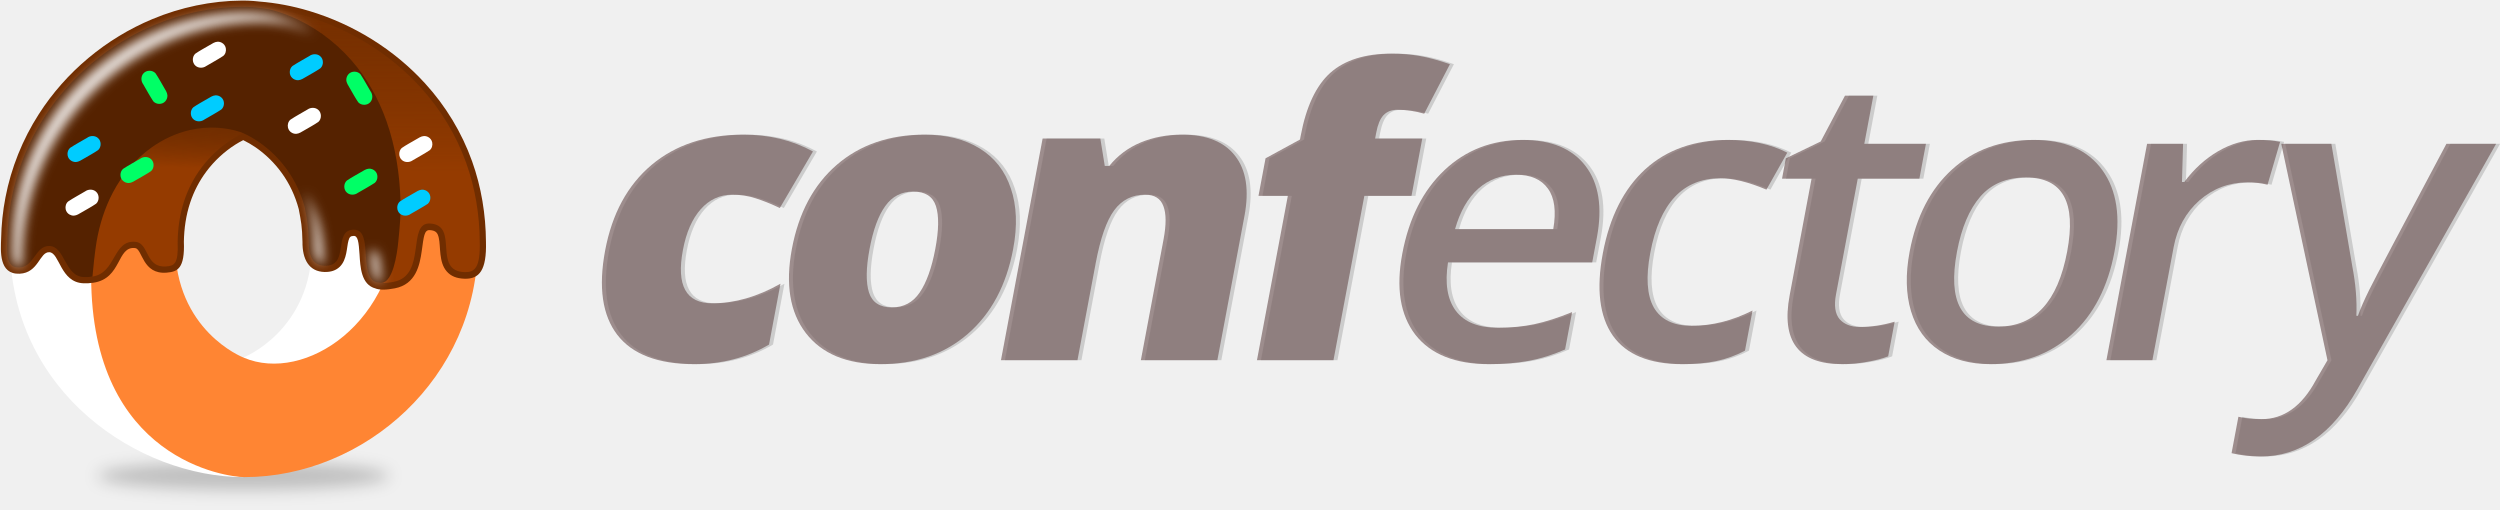
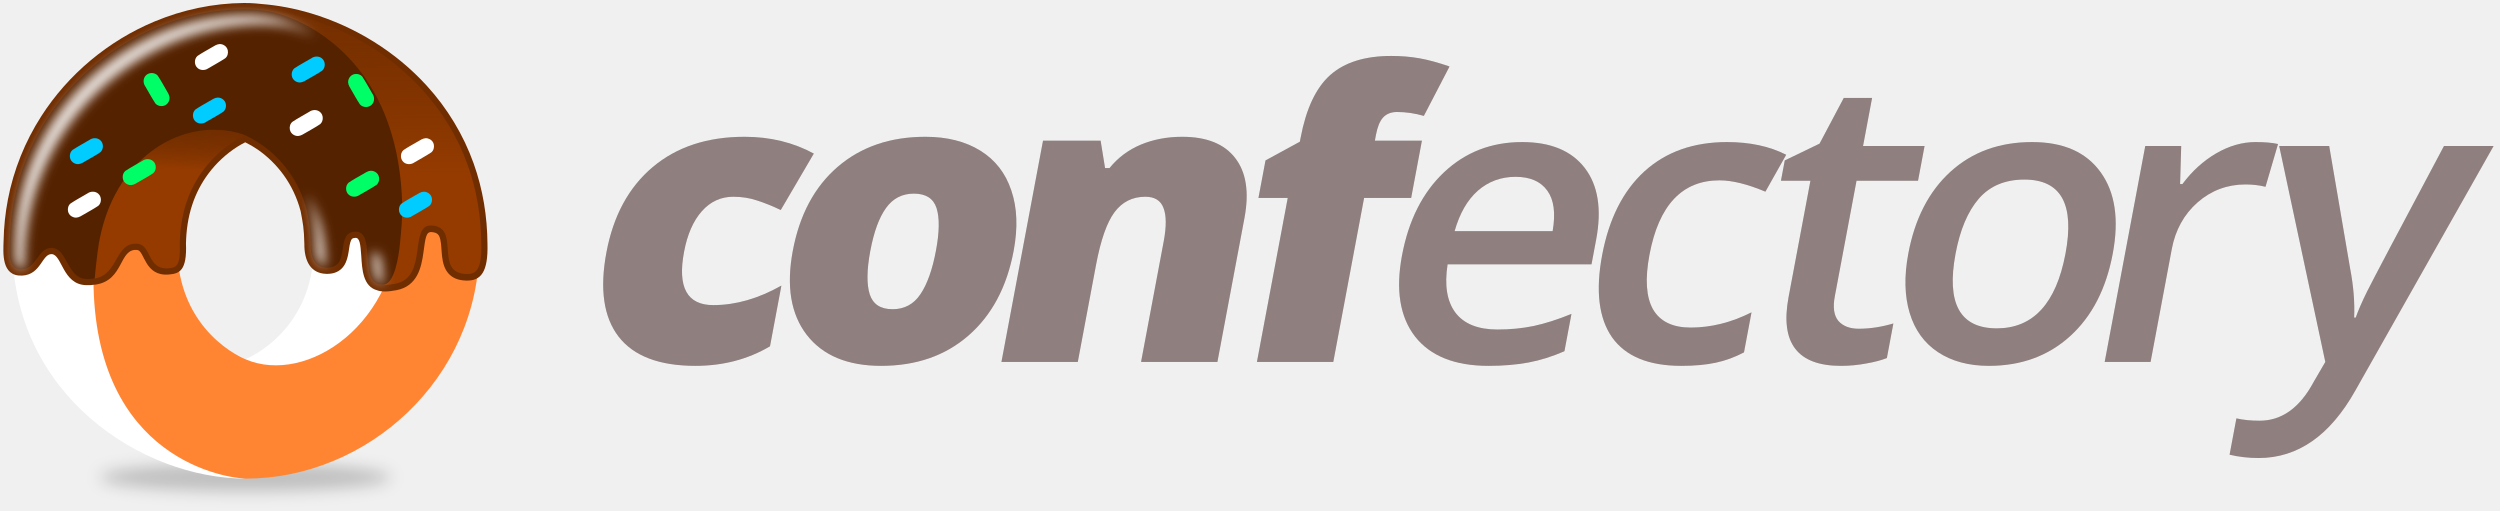
- <svg xmlns="http://www.w3.org/2000/svg" xmlns:xlink="http://www.w3.org/1999/xlink" width="1256" height="256" viewBox="0 0 332.317 67.733" version="1.1" id="svg5">
+ <svg xmlns="http://www.w3.org/2000/svg" xmlns:xlink="http://www.w3.org/1999/xlink" width="206.477" height="42.2" viewBox="0 0 54.63 11.165" version="1.1" id="svg5">
  <defs id="defs2">
    <linearGradient x1="39.11" y1="36.654" x2="225.404" y2="211.241" id="linearGradient1474" gradientTransform="matrix(2.501332,0,0,2.669032,-1171.326,-90.0029)" gradientUnits="userSpaceOnUse">
      <stop offset="0%" id="stop1470" style="stop-color:#ff8533;stop-opacity:1" />
      <stop stop-color="#FFF" offset="100%" id="stop1472" style="stop-color:#ffffff;stop-opacity:1" />
    </linearGradient>
    <linearGradient id="linearGradient96738">
      <stop style="stop-color:#953b00;stop-opacity:1" offset="0" id="stop96734" />
      <stop style="stop-color:#6a2b00;stop-opacity:0;" offset="1" id="stop96736" />
    </linearGradient>
    <rect x="-3439.367" y="-1516.037" width="7444.42" height="5588.972" id="rect79550" />
    <linearGradient x1="39.11" y1="36.654" x2="225.404" y2="211.241" id="linearGradient7510" gradientTransform="matrix(2.501332,0,0,2.669032,-1171.326,-90.0029)" gradientUnits="userSpaceOnUse">
      <stop offset="0%" id="stop7506" style="stop-color:#ff9b58;stop-opacity:1" />
      <stop stop-color="#FFF" offset="100%" id="stop7508" style="stop-color:#ffe6d5;stop-opacity:1" />
    </linearGradient>
    <linearGradient x1="39.11" y1="36.654" x2="225.404" y2="211.241" id="linearGradient7182" gradientTransform="matrix(2.501332,0,0,2.669032,-1171.326,-90.0029)" gradientUnits="userSpaceOnUse">
      <stop offset="0%" id="stop7178" style="stop-color:#ffb07b;stop-opacity:1" />
      <stop stop-color="#FFF" offset="100%" id="stop7180" style="stop-color:#ffe6d5;stop-opacity:1" />
    </linearGradient>
    <linearGradient x1="39.11" y1="36.654" x2="225.404" y2="211.241" id="linearGradient5984" gradientTransform="matrix(2.501332,0,0,2.669032,-1171.326,-90.0029)" gradientUnits="userSpaceOnUse">
      <stop offset="0%" id="stop5980" style="stop-color:#ffccaa;stop-opacity:1" />
      <stop stop-color="#FFF" offset="100%" id="stop5982" style="stop-color:#ffe6d5;stop-opacity:1" />
    </linearGradient>
    <linearGradient x1="39.11" y1="36.654" x2="225.404" y2="211.241" id="a" gradientTransform="matrix(2.501332,0,0,2.669032,-1171.326,-90.0029)" gradientUnits="userSpaceOnUse" xlink:href="#b">
      <stop offset="0%" id="stop2" style="stop-color:#c87137;stop-opacity:1" />
      <stop stop-color="#FFF" offset="100%" id="stop4" style="stop-color:#ffccaa;stop-opacity:1" />
    </linearGradient>
    <linearGradient x1="240.039" y1="198.361" x2="41.65" y2="34.419" id="b" gradientTransform="matrix(2.348829,0,0,2.842324,-1171.326,-90.0029)" gradientUnits="userSpaceOnUse" spreadMethod="pad">
      <stop offset="0%" id="stop7" />
      <stop stop-color="#FFF" offset="100%" id="stop9" />
    </linearGradient>
    <linearGradient xlink:href="#linearGradient1474" id="linearGradient4796" x1="-595.364" y1="461.15" x2="-908.903" y2="75.541" gradientUnits="userSpaceOnUse" />
    <filter style="color-interpolation-filters:sRGB" id="filter32582" x="-0.068" y="-0.71" width="1.136" height="2.421">
      <feGaussianBlur stdDeviation="11.96" id="feGaussianBlur32584" />
    </filter>
    <linearGradient xlink:href="#linearGradient96738" id="linearGradient96604" x1="-849.912" y1="136.985" x2="-847.033" y2="57.097" gradientUnits="userSpaceOnUse" />
    <linearGradient xlink:href="#linearGradient96738" id="linearGradient100804" x1="-553.234" y1="140.067" x2="-555.626" y2="-250.806" gradientUnits="userSpaceOnUse" />
    <filter style="color-interpolation-filters:sRGB" id="filter22608" x="-0.034" y="-0.046" width="1.067" height="1.092">
      <feGaussianBlur stdDeviation="27.637" id="feGaussianBlur22610" />
    </filter>
    <linearGradient xlink:href="#linearGradient1474" id="linearGradient25857" x1="-1171.326" y1="240.933" x2="-551.816" y2="240.933" gradientUnits="userSpaceOnUse" />
  </defs>
-   <g id="layer1" transform="translate(1185.433,102.9017)">
-     <g id="g1031" transform="translate(-0.01140829)">
-       <g id="g17832" style="fill:#cccccc" transform="matrix(0.0960601,0,0,0.0960601,-1073.285,-93.74293)">
+   <g id="layer1" transform="translate(1185.497,102.9546)">
+     <g id="g997">
+       <g id="g17832" style="fill:#cccccc" transform="matrix(0.01575986,0,0,0.01575986,-1167.132,-101.3991)">
        <path d="m -201.037,408.553 q -75.269,0 -106.626,-40.613 -31.086,-40.613 -16.79,-116.694 14.347,-76.352 64.199,-118.318 49.852,-41.966 127.287,-41.966 53.338,0 96.073,23.285 l -45.839,78.247 q -17.646,-8.393 -32.975,-13.267 -15.278,-5.144 -32.877,-5.144 -25.721,0 -43.565,20.036 -17.844,20.036 -24.712,56.587 -13.838,73.644 40.583,73.644 46.569,0 94.435,-27.075 l -15.822,84.203 q -45.971,27.075 -103.37,27.075 z" style="font-weight:800;font-size:493.152px;line-height:1.25;font-family:'Open Sans';-inkscape-font-specification:'Open Sans Ultra-Bold';letter-spacing:0px;opacity:1;fill:#cccccc;stroke-width:13.862" id="path12830" />
        <path d="m 240.176,249.081 q -14.143,75.269 -62.692,117.506 -48.227,41.966 -121.059,41.966 -69.854,0 -103.189,-43.049 -33.065,-43.049 -19.278,-116.423 14.092,-74.998 62.218,-116.423 48.447,-41.696 121.55,-41.696 45.215,0 76.259,19.223 31.044,19.223 42.959,55.233 12.237,35.739 3.232,83.662 z m -198.731,0 q -7.428,39.53 -0.786,60.377 6.693,20.577 31.602,20.577 24.638,0 38.523,-20.577 14.206,-20.848 21.634,-60.377 7.377,-39.259 0.853,-59.294 -6.524,-20.036 -31.433,-20.036 -24.368,0 -38.692,20.036 -14.273,19.765 -21.701,59.294 z" style="font-weight:800;font-size:493.152px;line-height:1.25;font-family:'Open Sans';-inkscape-font-specification:'Open Sans Ultra-Bold';letter-spacing:0px;opacity:1;fill:#cccccc;stroke-width:13.862" id="path12832" />
        <path d="m 416.849,403.138 31.44,-167.324 q 5.749,-30.595 -0.286,-46.028 -5.713,-15.704 -25.207,-15.704 -26.804,0 -42.736,21.389 -15.932,21.389 -25.7,73.373 L 329.126,403.138 H 223.263 L 280.904,96.377 h 79.871 l 6.144,37.905 h 6.227 q 17.607,-21.66 43.469,-32.49 26.132,-10.83 57.268,-10.83 50.901,0 73.514,29.512 22.884,29.512 12.81,83.12 l -37.495,199.543 z" style="font-weight:800;font-size:493.152px;line-height:1.25;font-family:'Open Sans';-inkscape-font-specification:'Open Sans Ultra-Bold';letter-spacing:0px;opacity:1;fill:#cccccc;stroke-width:13.862" id="path12834" />
        <path d="M 791.358,175.707 H 726.107 L 683.373,403.138 H 577.509 l 42.735,-227.431 h -40.613 l 9.768,-51.984 47.663,-25.992 0.967,-5.144 q 11.396,-60.648 41.02,-87.182 29.895,-26.534 84.586,-26.534 21.119,0 39.19,3.249 18.342,3.249 41.725,11.372 L 808.935,61.992 q -18.477,-5.415 -37.158,-5.415 -12.184,0 -19.294,7.581 -6.789,7.31 -9.943,24.097 l -1.526,8.123 h 65.251 z" style="font-weight:800;font-size:493.152px;line-height:1.25;font-family:'Open Sans';-inkscape-font-specification:'Open Sans Ultra-Bold';letter-spacing:0px;opacity:1;fill:#cccccc;stroke-width:13.862" id="path12836" />
        <path d="m 898.544,408.553 q -69.854,0 -101.752,-40.613 -31.577,-40.883 -18.146,-112.362 13.787,-73.373 58.224,-115.34 44.437,-41.966 108.334,-41.966 59.294,0 86.913,36.01 27.619,36.01 15.765,99.095 l -6.461,34.385 H 841.878 q -6.837,43.591 10.938,67.146 17.826,23.285 58.168,23.285 26.534,0 50.192,-4.873 23.98,-5.144 52.431,-16.787 l -9.717,51.713 q -25.37,11.101 -50.061,15.704 -24.691,4.603 -55.286,4.603 z m 37.604,-262.087 q -30.324,0 -52.347,19.223 -21.752,19.223 -32.191,56.045 h 135.917 q 6.428,-37.093 -7.339,-56.045 -13.716,-19.223 -44.04,-19.223 z" id="path12838" style="font-weight:600;font-size:493.152px;line-height:1.25;font-family:'Open Sans';-inkscape-font-specification:'Open Sans Semi-Bold';letter-spacing:0px;opacity:1;fill:#cccccc;stroke-width:13.862" />
        <path d="m 1165.94,408.553 q -67.959,0 -95.999,-39.53 -27.719,-39.8 -13.779,-113.986 14.194,-75.539 58.647,-116.152 44.724,-40.613 114.578,-40.613 47.381,0 81.98,17.599 l -28.838,51.172 q -37.391,-15.704 -63.654,-15.704 -77.705,0 -97.089,103.156 -9.463,50.36 4.979,75.81 14.763,25.18 52.126,25.18 42.508,0 84.381,-21.119 l -10.429,55.504 q -18.94,10.018 -39.248,14.35 -20.037,4.332 -47.654,4.332 z" id="path12840" style="font-weight:600;font-size:493.152px;line-height:1.25;font-family:'Open Sans';-inkscape-font-specification:'Open Sans Semi-Bold';letter-spacing:0px;opacity:1;fill:#cccccc;stroke-width:13.862" />
        <path d="m 1412.017,357.11 q 23.285,0 47.943,-7.31 l -9.005,47.923 q -11.424,4.603 -28.77,7.581 -17.126,3.249 -34.996,3.249 -90.431,0 -72.523,-95.304 l 30.321,-161.367 h -40.883 l 5.291,-28.158 48.237,-23.285 33.565,-63.356 h 39.259 L 1417.94,103.688 h 85.287 l -9.056,48.194 h -85.287 l -30.118,160.284 q -4.324,23.014 4.961,34.115 9.607,10.83 28.289,10.83 z" id="path12842" style="font-weight:600;font-size:493.152px;line-height:1.25;font-family:'Open Sans';-inkscape-font-specification:'Open Sans Semi-Bold';letter-spacing:0px;opacity:1;fill:#cccccc;stroke-width:13.862" />
        <path d="m 1764.172,252.871 q -13.787,73.373 -59.154,114.528 -45.367,41.154 -112.513,41.154 -41.966,0 -70.624,-18.953 -28.658,-18.953 -39.322,-54.421 -10.664,-35.468 -1.862,-82.308 13.685,-72.832 58.731,-113.715 45.046,-40.883 113.004,-40.883 64.98,0 95,41.966 30.07,41.696 16.741,112.632 z m -217.954,0 q -19.485,103.698 57.138,103.698 75.81,0 95.295,-103.698 19.282,-102.614 -57.07,-102.614 -40.071,0 -63.197,26.534 -22.855,26.534 -32.165,76.081 z" id="path12844" style="font-weight:600;font-size:493.152px;line-height:1.25;font-family:'Open Sans';-inkscape-font-specification:'Open Sans Semi-Bold';letter-spacing:0px;opacity:1;fill:#cccccc;stroke-width:13.862" />
        <path d="m 1962.151,98.273 q 19.223,0 31.169,2.707 l -17.369,59.294 q -12.927,-3.249 -27.548,-3.249 -38.176,0 -66.682,24.909 -28.236,24.909 -35.714,64.709 l -29.405,156.494 h -63.626 l 56.267,-299.45 h 49.818 l -1.527,52.796 h 3.249 q 19.928,-26.804 46.705,-42.508 27.047,-15.704 54.664,-15.704 z" id="path12846" style="font-weight:600;font-size:493.152px;line-height:1.25;font-family:'Open Sans';-inkscape-font-specification:'Open Sans Semi-Bold';letter-spacing:0px;opacity:1;fill:#cccccc;stroke-width:13.862" />
        <path d="m 1994.941,103.688 h 69.312 l 29.021,169.761 q 6.991,36.281 5.591,68.229 h 2.166 q 5.235,-14.891 15.701,-36.01 10.517,-21.389 106.723,-201.98 h 68.771 l -191.811,339.251 q -52.478,93.409 -133.975,93.409 -21.119,0 -40.289,-4.603 l 9.463,-50.36 q 13.739,3.249 32.15,3.249 46.028,0 74.732,-53.338 l 16.392,-28.158 z" id="path12848" style="font-weight:600;font-size:493.152px;line-height:1.25;font-family:'Open Sans';-inkscape-font-specification:'Open Sans Semi-Bold';letter-spacing:0px;opacity:1;fill:#cccccc;stroke-width:13.862" />
      </g>
-       <g id="g17648" style="opacity:0.636;fill:#6c5353;fill-opacity:1" transform="matrix(0.0960601,0,0,0.0960601,-1073.814,-93.74293)">
+       <g id="g17648" style="opacity:0.636;fill:#6c5353;fill-opacity:1" transform="matrix(0.01575986,0,0,0.01575986,-1167.132,-101.3991)">
        <path d="m -201.037,408.553 q -75.269,0 -106.626,-40.613 -31.086,-40.613 -16.79,-116.694 14.347,-76.352 64.199,-118.318 49.852,-41.966 127.287,-41.966 53.338,0 96.073,23.285 l -45.839,78.247 q -17.646,-8.393 -32.975,-13.267 -15.278,-5.144 -32.877,-5.144 -25.721,0 -43.565,20.036 -17.844,20.036 -24.712,56.587 -13.838,73.644 40.583,73.644 46.569,0 94.435,-27.075 l -15.822,84.203 q -45.971,27.075 -103.37,27.075 z" style="font-weight:800;font-size:493.152px;line-height:1.25;font-family:'Open Sans';-inkscape-font-specification:'Open Sans Ultra-Bold';letter-spacing:0px;opacity:1;fill:#6c5353;fill-opacity:1;stroke-width:13.862" id="path11895" />
        <path d="m 240.176,249.081 q -14.143,75.269 -62.692,117.506 -48.227,41.966 -121.059,41.966 -69.854,0 -103.189,-43.049 -33.065,-43.049 -19.278,-116.423 14.092,-74.998 62.218,-116.423 48.447,-41.696 121.55,-41.696 45.215,0 76.259,19.223 31.044,19.223 42.959,55.233 12.237,35.739 3.232,83.662 z m -198.731,0 q -7.428,39.53 -0.786,60.377 6.693,20.577 31.602,20.577 24.638,0 38.523,-20.577 14.206,-20.848 21.634,-60.377 7.377,-39.259 0.853,-59.294 -6.524,-20.036 -31.433,-20.036 -24.368,0 -38.692,20.036 -14.273,19.765 -21.701,59.294 z" style="font-weight:800;font-size:493.152px;line-height:1.25;font-family:'Open Sans';-inkscape-font-specification:'Open Sans Ultra-Bold';letter-spacing:0px;opacity:1;fill:#6c5353;fill-opacity:1;stroke-width:13.862" id="path11897" />
        <path d="m 416.849,403.138 31.44,-167.324 q 5.749,-30.595 -0.286,-46.028 -5.713,-15.704 -25.207,-15.704 -26.804,0 -42.736,21.389 -15.932,21.389 -25.7,73.373 L 329.126,403.138 H 223.263 L 280.904,96.377 h 79.871 l 6.144,37.905 h 6.227 q 17.607,-21.66 43.469,-32.49 26.132,-10.83 57.268,-10.83 50.901,0 73.514,29.512 22.884,29.512 12.81,83.12 l -37.495,199.543 z" style="font-weight:800;font-size:493.152px;line-height:1.25;font-family:'Open Sans';-inkscape-font-specification:'Open Sans Ultra-Bold';letter-spacing:0px;opacity:1;fill:#6c5353;fill-opacity:1;stroke-width:13.862" id="path11899" />
        <path d="M 791.358,175.707 H 726.107 L 683.373,403.138 H 577.509 l 42.735,-227.431 h -40.613 l 9.768,-51.984 47.663,-25.992 0.967,-5.144 q 11.396,-60.648 41.02,-87.182 29.895,-26.534 84.586,-26.534 21.119,0 39.19,3.249 18.342,3.249 41.725,11.372 L 808.935,61.992 q -18.477,-5.415 -37.158,-5.415 -12.184,0 -19.294,7.581 -6.789,7.31 -9.943,24.097 l -1.526,8.123 h 65.251 z" style="font-weight:800;font-size:493.152px;line-height:1.25;font-family:'Open Sans';-inkscape-font-specification:'Open Sans Ultra-Bold';letter-spacing:0px;opacity:1;fill:#6c5353;fill-opacity:1;stroke-width:13.862" id="path11901" />
        <path d="m 898.544,408.553 q -69.854,0 -101.752,-40.613 -31.577,-40.883 -18.146,-112.362 13.787,-73.373 58.224,-115.34 44.437,-41.966 108.334,-41.966 59.294,0 86.913,36.01 27.619,36.01 15.765,99.095 l -6.461,34.385 H 841.878 q -6.837,43.591 10.938,67.146 17.826,23.285 58.168,23.285 26.534,0 50.192,-4.873 23.98,-5.144 52.431,-16.787 l -9.717,51.713 q -25.37,11.101 -50.061,15.704 -24.691,4.603 -55.286,4.603 z m 37.604,-262.087 q -30.324,0 -52.347,19.223 -21.752,19.223 -32.191,56.045 h 135.917 q 6.428,-37.093 -7.339,-56.045 -13.716,-19.223 -44.04,-19.223 z" id="path11903" style="font-weight:600;font-size:493.152px;line-height:1.25;font-family:'Open Sans';-inkscape-font-specification:'Open Sans Semi-Bold';letter-spacing:0px;opacity:1;fill:#6c5353;fill-opacity:1;stroke-width:13.862" />
        <path d="m 1165.94,408.553 q -67.959,0 -95.999,-39.53 -27.719,-39.8 -13.779,-113.986 14.194,-75.539 58.647,-116.152 44.724,-40.613 114.578,-40.613 47.381,0 81.98,17.599 l -28.838,51.172 q -37.391,-15.704 -63.654,-15.704 -77.705,0 -97.089,103.156 -9.463,50.36 4.979,75.81 14.763,25.18 52.126,25.18 42.508,0 84.381,-21.119 l -10.429,55.504 q -18.94,10.018 -39.248,14.35 -20.037,4.332 -47.654,4.332 z" id="path11905" style="font-weight:600;font-size:493.152px;line-height:1.25;font-family:'Open Sans';-inkscape-font-specification:'Open Sans Semi-Bold';letter-spacing:0px;opacity:1;fill:#6c5353;fill-opacity:1;stroke-width:13.862" />
        <path d="m 1412.017,357.11 q 23.285,0 47.943,-7.31 l -9.005,47.923 q -11.424,4.603 -28.77,7.581 -17.126,3.249 -34.996,3.249 -90.431,0 -72.523,-95.304 l 30.321,-161.367 h -40.883 l 5.291,-28.158 48.237,-23.285 33.565,-63.356 h 39.259 L 1417.94,103.688 h 85.287 l -9.056,48.194 h -85.287 l -30.118,160.284 q -4.324,23.014 4.961,34.115 9.607,10.83 28.289,10.83 z" id="path11907" style="font-weight:600;font-size:493.152px;line-height:1.25;font-family:'Open Sans';-inkscape-font-specification:'Open Sans Semi-Bold';letter-spacing:0px;opacity:1;fill:#6c5353;fill-opacity:1;stroke-width:13.862" />
        <path d="m 1764.172,252.871 q -13.787,73.373 -59.154,114.528 -45.367,41.154 -112.513,41.154 -41.966,0 -70.624,-18.953 -28.658,-18.953 -39.322,-54.421 -10.664,-35.468 -1.862,-82.308 13.685,-72.832 58.731,-113.715 45.046,-40.883 113.004,-40.883 64.98,0 95,41.966 30.07,41.696 16.741,112.632 z m -217.954,0 q -19.485,103.698 57.138,103.698 75.81,0 95.295,-103.698 19.282,-102.614 -57.07,-102.614 -40.071,0 -63.197,26.534 -22.855,26.534 -32.165,76.081 z" id="path11909" style="font-weight:600;font-size:493.152px;line-height:1.25;font-family:'Open Sans';-inkscape-font-specification:'Open Sans Semi-Bold';letter-spacing:0px;opacity:1;fill:#6c5353;fill-opacity:1;stroke-width:13.862" />
        <path d="m 1962.151,98.273 q 19.223,0 31.169,2.707 l -17.369,59.294 q -12.927,-3.249 -27.548,-3.249 -38.176,0 -66.682,24.909 -28.236,24.909 -35.714,64.709 l -29.405,156.494 h -63.626 l 56.267,-299.45 h 49.818 l -1.527,52.796 h 3.249 q 19.928,-26.804 46.705,-42.508 27.047,-15.704 54.664,-15.704 z" id="path11911" style="font-weight:600;font-size:493.152px;line-height:1.25;font-family:'Open Sans';-inkscape-font-specification:'Open Sans Semi-Bold';letter-spacing:0px;opacity:1;fill:#6c5353;fill-opacity:1;stroke-width:13.862" />
        <path d="m 1994.941,103.688 h 69.312 l 29.021,169.761 q 6.991,36.281 5.591,68.229 h 2.166 q 5.235,-14.891 15.701,-36.01 10.517,-21.389 106.723,-201.98 h 68.771 l -191.811,339.251 q -52.478,93.409 -133.975,93.409 -21.119,0 -40.289,-4.603 l 9.463,-50.36 q 13.739,3.249 32.15,3.249 46.028,0 74.732,-53.338 l 16.392,-28.158 z" id="path11913" style="font-weight:600;font-size:493.152px;line-height:1.25;font-family:'Open Sans';-inkscape-font-specification:'Open Sans Semi-Bold';letter-spacing:0px;opacity:1;fill:#6c5353;fill-opacity:1;stroke-width:13.862" />
      </g>
-       <ellipse style="opacity:0.21;mix-blend-mode:normal;fill:#000000;fill-opacity:1;stroke-width:0.635;stroke-linecap:square;stroke-linejoin:round;paint-order:stroke markers fill;filter:url(#filter32582)" id="path32402" cx="-841.213" cy="569.164" rx="211.784" ry="20.206" transform="matrix(0.09156301,0,0,0.09156301,-1076.036,-91.76101)" />
-       <g id="g7988" transform="matrix(0.0940463,0,0,0.0940463,-1073.947,-93.22416)">
+       <ellipse style="opacity:0.21;mix-blend-mode:normal;fill:#000000;fill-opacity:1;stroke-width:0.635;stroke-linecap:square;stroke-linejoin:round;paint-order:stroke markers fill;filter:url(#filter32582)" id="path32402" cx="-841.213" cy="569.164" rx="211.784" ry="20.206" transform="matrix(0.01502206,0,0,0.01502206,-1167.497,-101.0739)" />
+       <g id="g7988" transform="matrix(0.01542947,0,0,0.01542947,-1167.154,-101.314)">
        <path d="m -841.157,402.37 c 146.34,199.492 289.553,-55.681 289.342,-209.135 -0.245,-181.426 -184.136,-282.825 -289.46,-282.825 -169.054,-0.003 -330.05,139.712 -330.05,330.874 0,212.478 184.549,330.171 330.05,330.171 -32.926,-4.741 -142.653,-28.252 -144.126,-280.983 -0.995,-170.93 55.759,-239.223 143.888,-209.181 1.974,0.731 97.209,38.3 97.209,161.024 0,122.204 -96.852,160.052 -96.852,160.052 z" fill="url(#a)" id="path14" style="fill:url(#linearGradient25857);fill-opacity:1;stroke-width:2.584" />
        <path d="m -841.328,81.152 c -96.697,-33.329 -215.152,46.369 -215.152,205.998 0,260.648 193.148,284.306 216.563,284.306 169.054,0 330.05,-139.718 330.05,-330.876 0,-212.478 -184.549,-330.171 -330.05,-330.171 40.3,-5.581 217.209,43.615 217.209,285.404 0,157.68 -132.095,243.52 -218.013,206.845 -1.974,-0.731 -97.211,-38.3 -97.211,-161.024 0,-122.207 96.604,-160.481 96.604,-160.481 z" fill="url(#b)" id="path16" style="fill:url(#linearGradient4796);fill-opacity:1;stroke-width:2.584" />
      </g>
-       <g id="g7984" transform="matrix(0.0940463,0,0,0.0940463,-1073.947,-93.22416)">
+       <g id="g7984" transform="matrix(0.01542947,0,0,0.01542947,-1167.154,-101.314)">
        <path id="path23634" style="fill:#702d00;fill-opacity:1;stroke-width:2.584" d="m -843.303,-102.088 c -43.449,0.307 -86.694,9.499 -126.668,26.201 -65.298,27.232 -122.202,74.553 -160.406,134.209 -22.987,35.794 -39.191,75.989 -47.219,117.807 -3.738,19.283 -5.757,38.88 -6.131,58.488 -0.496,16.408 -3.65,50.646 26.148,49.352 26.881,-1.167 28.079,-30.85 41.908,-30.402 14.775,0.479 15.402,42.918 48.654,43.93 5.707,0.174 6.914,-0.018 13.365,-0.752 l 0.146,-0.018 0.144,-0.021 c 40.547,-5.983 32.824,-52.05 59.1,-48.977 10.317,1.207 10.107,37.676 44.605,34.717 14.901,-1.278 25.799,-5.237 24.215,-44.141 l 0.006,0.518 c 0.345,-18.879 3.018,-37.53 8.863,-55.178 5.226,-15.827 13.008,-30.897 22.982,-44.211 11.158,-14.875 24.993,-27.784 40.662,-37.803 3.767,-2.394 7.558,-4.517 11.395,-6.461 6.039,2.926 11.916,6.363 17.74,10.355 14.137,9.829 26.672,22.148 36.744,36.111 l 0.006,0.008 0.006,0.01 c 11.082,15.286 19.146,32.744 24.006,51.1 3.178,16.897 4.753,23.926 5.248,46.039 l -0.002,-0.33 c -0.39,25.638 9.578,42.461 31.021,43.047 9.073,0.248 16.317,-2.183 21.633,-7.332 10.567,-10.236 9.7,-27.903 12.4,-37.141 1.369,-4.685 2.687,-6.401 7.322,-6.51 5.961,-0.14 7.115,8.386 8.264,26.121 1.151,17.765 2.122,42.932 22.783,48.205 l -1.293,-0.439 c 6.645,2.85 16.091,2.574 28.42,0.207 29.677,-5.696 35.192,-32.597 38.037,-52.889 2.855,-20.359 3.447,-29.928 11.432,-29.4 8.841,0.584 11.061,4.198 12.59,10.768 2.921,12.558 -0.187,34.484 11.232,47.562 5.957,6.822 13.981,10.072 25.377,10.391 20.583,0.576 31.235,-11.764 30.121,-52.088 -0.259,-38.591 -6.5,-77.36 -19.611,-113.889 -14.512,-40.64 -37.335,-78.234 -66.396,-110.045 -43.984,-48.253 -101.521,-83.702 -163.873,-102.455 h -0.006 l -0.004,-0.002 c -22.949,-6.873 -46.648,-11.447 -70.621,-13.293 -0.013,-0.001 -0.028,-0.002 -0.041,-0.004 -0.087,-0.007 -0.173,-0.021 -0.26,-0.027 l -0.07,-0.006 c -2.495,-0.275 -5.013,-0.532 -7.553,-0.744 l -0.029,-0.002 -0.027,-0.002 c -5.43,-0.418 -10.893,-0.621 -16.367,-0.584 z" />
        <path id="path8983" style="opacity:1;fill:url(#linearGradient100804);fill-opacity:1;stroke-width:2.584" d="m -820.033,-92.463 c -1.453,0.439 -3.292,0.983 -3.711,2.658 -0.624,1.917 0.975,3.81 2.744,4.349 2.265,0.818 4.71,0.856 7.03,1.462 17.605,3.511 34.554,9.884 50.567,18.004 29.242,14.9 55.107,36.283 75.444,61.987 21.303,26.789 36.51,58.107 46.052,90.892 9.786,33.434 13.964,68.288 14.382,103.084 0.134,11.003 -0.17,21.986 -1.334,32.923 -0.543,5.262 -1.244,10.523 -2.055,15.758 -3.676,18.855 -57.562,68.233 2.024,56.795 47.468,-9.112 17.912,-84.662 51.706,-82.429 41.72,2.757 2.205,67.4 48.865,68.706 13.703,0.384 22.107,-6.019 21.079,-43.074 -0.237,-37.754 -6.332,-75.576 -19.102,-111.146 -14.114,-39.525 -36.313,-76.099 -64.613,-107.076 -42.891,-47.054 -99.004,-81.639 -159.905,-99.956 -22.48,-6.732 -45.657,-11.199 -69.063,-12.978 l -0.094,0.035 z" />
        <path id="path8985" style="opacity:1;fill:url(#linearGradient96604);fill-opacity:1;stroke-width:2.584" d="m -890.268,70.029 c -26.783,0.812 -53.167,9.19 -75.886,23.317 -23.64,14.591 -43.437,35.053 -58.171,58.539 -15.2,24.13 -25.229,51.317 -30.623,79.265 -0.244,1.597 -0.742,3.181 -0.702,4.806 -13.946,38.274 -15.228,49.58 1.006,52.045 34.007,-5.018 28.499,-52.861 61.409,-49.011 18.641,2.181 13.52,37.204 42.83,34.69 11.145,-0.956 17.487,-2.764 16.173,-35.017 0.358,-19.593 3.139,-39.156 9.307,-57.777 5.516,-16.703 13.737,-32.635 24.299,-46.732 11.777,-15.701 26.396,-29.344 42.961,-39.935 6.512,-4.141 13.258,-7.911 20.448,-10.757 2.156,-0.871 4.336,-1.68 6.516,-2.487 -12.741,-4.821 -25.941,-8.707 -39.535,-10.102 -6.644,-0.756 -13.347,-1.019 -20.032,-0.843 z" />
        <path id="path9512" style="fill:#552200;fill-opacity:1;stroke-width:2.584" d="m -843.24,-93.289 c -42.268,0.298 -84.371,9.24 -123.344,25.523 -63.684,26.559 -119.147,72.69 -156.382,130.833 -22.4,34.878 -38.177,74.019 -45.992,114.736 -3.639,18.773 -5.606,37.864 -5.97,56.982 -0.514,17.217 -2.98,41.259 16.968,40.393 21.145,-0.918 22.633,-31.052 42.575,-30.406 22.179,0.719 21.419,43.1 48.637,43.928 5.524,0.168 5.497,0.052 12.104,-0.699 0.541,-8.12 3.69,-37.068 5.83,-49.348 4.151,-24.154 11.625,-47.858 23.091,-69.55 13.112,-24.887 31.542,-47.141 54.516,-63.513 16.191,-11.561 34.554,-20.146 53.919,-24.611 12.907,-2.98 26.223,-4.154 39.462,-3.335 10.868,0.66 21.774,2.66 32.188,6.011 1.338,0.605 2.713,1.111 4.077,1.646 8.02,3.476 15.536,8.023 22.771,12.983 14.961,10.398 28.224,23.43 38.882,38.206 11.798,16.274 20.349,34.828 25.462,54.256 3.212,17.107 4.949,24.936 5.462,47.852 -0.343,22.544 7.418,33.705 22.465,34.117 36.136,0.988 11.116,-50.281 40.907,-50.982 31.36,-0.738 2.115,76.17 39.289,75.204 16.163,-0.42 22.227,-39.878 23.961,-58.283 1.899,-19.184 3.846,-38.298 3.124,-57.507 -1.148,-38.358 -7.046,-76.792 -19.894,-113.041 -11.139,-31.424 -27.737,-61.075 -49.826,-86.128 -23.962,-27.288 -54.225,-49.106 -87.924,-62.72 -9.141,-3.659 -18.506,-6.824 -28.111,-9.008 -7.467,-1.465 -15.038,-2.346 -22.618,-2.98 -5.199,-0.4 -10.413,-0.593 -15.628,-0.558 z" />
        <path id="path22217" style="opacity:0.881;fill:#ffffff;fill-opacity:0.992;stroke-width:9.766;filter:url(#filter22608)" d="m 1293.836,57.506 c -24.624,0.25 -49.244,1.128 -73.808,2.886 -53.024,3.731 -105.79,11.046 -157.852,21.755 -38.567,7.942 -76.755,17.732 -114.39,29.305 -41.594,12.814 -82.518,27.802 -122.561,44.854 C 677.584,219.157 542.069,310.161 427.629,422.611 366.725,482.449 311.785,548.385 264.209,619.292 219.387,686.041 181.051,757.157 150.1,831.369 119.775,903.986 96.439,979.529 80.796,1056.659 c -7.312,35.883 -13.053,72.088 -17.129,108.483 -3.968,35.545 -6.459,71.257 -7.396,107.011 -0.423,15.901 -1.073,31.816 -1.477,47.733 -0.322,15.473 -0.243,31.006 1.605,46.392 1.281,10.193 3.366,20.411 7.602,29.823 2.99,6.512 7.341,12.652 13.505,16.493 5.524,3.498 12.046,5.071 18.517,5.476 2.645,0.198 5.298,0.131 7.946,0.06 -0.19,-18.675 0.745,-37.273 1.322,-55.932 0.295,-14.724 0.822,-29.428 1.614,-44.151 0.663,-12.55 1.531,-25.177 2.562,-37.695 1.396,-16.846 3.107,-33.564 5.166,-50.337 3.566,-29.12 8.172,-58.252 13.78,-87.084 6.325,-32.656 13.97,-65.042 22.912,-97.094 8.964,-32.155 19.263,-63.984 30.796,-95.35 5.78,-15.729 11.949,-31.491 18.36,-46.979 7.708,-18.616 15.874,-37.042 24.46,-55.27 13.431,-28.457 27.969,-56.51 43.513,-83.918 13.405,-23.65 27.614,-46.939 42.532,-69.706 22.939,-35.022 47.684,-69.007 73.943,-101.596 21.043,-26.111 43.035,-51.336 66.042,-75.752 12.233,-12.993 24.82,-25.809 37.576,-38.29 40.468,-39.581 83.506,-76.575 128.718,-110.668 72.084,-54.358 149.785,-101.406 231.474,-139.927 24.149,-11.389 48.578,-22.01 73.393,-31.891 51.359,-20.456 104.038,-37.622 157.632,-51.271 14.89,-3.796 29.918,-7.33 44.907,-10.566 22.38,-4.836 44.834,-9.049 67.44,-12.655 28.768,-4.579 57.77,-8.169 86.822,-10.694 20.735,-1.811 41.514,-3.074 62.349,-3.816 16.58,-0.558 33.229,-0.857 49.843,-0.634 8.314,0.128 16.593,0.414 24.919,0.851 14.532,0.752 29.203,1.968 43.676,3.526 20.587,2.231 41.137,4.916 61.483,9.034 5.814,1.147 11.527,2.579 17.221,4.014 23.997,6.175 47.685,13.813 70.963,22.466 12.783,4.748 25.523,9.856 38.108,15.199 1.641,0.077 3.283,0.155 4.924,0.232 -1.083,-1.275 -2.104,-2.623 -3.225,-3.853 -51.728,-30.332 -106.65,-55.289 -163.708,-73.777 -16.683,-5.36 -33.558,-10.165 -50.667,-13.971 -9.499,-1.964 -19.086,-3.466 -28.679,-4.891 -20.389,-2.971 -40.897,-5.088 -61.445,-6.589 -16.925,-1.161 -33.894,-1.647 -50.859,-1.592 z m 325.859,977.529 c 7.986,20.048 14.997,40.486 20.943,61.232 1.115,3.944 2.255,8.029 3.311,12.046 1.696,6.363 2.697,12.882 3.934,19.344 5.954,31.11 11.533,62.401 14.235,93.962 1.446,16.562 2.445,33.077 3.046,49.697 0.416,11.619 0.685,23.293 0.753,34.948 0.257,14.588 1.458,29.225 4.673,43.481 2.673,11.651 6.673,23.177 13.34,33.181 4.57,6.885 10.567,12.864 17.689,17.092 4.106,2.507 8.579,4.344 13.16,5.782 0.52,0.103 1.5,0.806 1.177,-0.189 -0.381,-5.445 -0.632,-10.931 -0.739,-16.333 -0.186,-7.775 -0.096,-15.554 -0.396,-23.326 -0.675,-23.612 -1.857,-47.227 -4.34,-70.724 -1.867,-17.829 -4.602,-35.554 -7.758,-53.197 -2.463,-13.65 -5.002,-27.288 -7.644,-40.905 -1.294,-5.936 -3.098,-11.744 -4.761,-17.584 -14.453,-49.287 -34.944,-96.847 -61.339,-140.924 -1.918,-3.159 -3.786,-6.364 -5.809,-9.449 -1.28,-1.085 -2.56,-2.169 -3.84,-3.254 0.121,1.706 0.242,3.413 0.363,5.119 z m 351.084,294.332 c -1.396,-0.109 -2.673,1.212 -2.39,2.607 2.321,26.688 3.24,53.588 6.215,80.272 1.729,15.008 4.04,30.035 8.542,44.491 2.949,9.235 6.771,18.359 12.726,26.087 5.102,6.722 12.145,12.014 20.172,14.698 2.727,0.97 5.576,1.512 8.401,2.11 -1.193,-10.385 -2.127,-20.732 -2.877,-31.16 -1.52,-20.48 -2.51,-41.102 -4.561,-61.578 -1.395,-13.304 -3.16,-26.626 -6.589,-39.578 -2.286,-8.264 -5.162,-16.512 -9.977,-23.674 -3.482,-5.154 -8.226,-9.676 -14.123,-11.89 -4.864,-1.903 -10.149,-2.462 -15.335,-2.379 -0.068,-0.01 -0.135,-0.01 -0.203,-0.01 z" transform="matrix(0.2645833,0,0,0.2645833,-1182.343,-100.5663)" />
      </g>
-       <g id="g20863" transform="matrix(0.0940463,0,0,0.0940463,-1073.917,-93.37968)">
+       <g id="g20863" transform="matrix(0.01542947,0,0,0.01542947,-1167.149,-101.3395)">
        <path id="path6051" style="fill:#00ff66;stroke-width:0.063;stroke-linecap:square;stroke-linejoin:round;paint-order:stroke markers fill" d="m -1003.513,157.453 c 4.237,-0.241 7.748,-2.867 11.318,-4.871 6.718,-3.937 13.611,-7.6 20.061,-11.977 4.832,-4.328 4.776,-12.892 -0.188,-17.098 -4.174,-3.741 -10.929,-3.622 -15.314,-0.307 -8.03,4.713 -16.249,9.117 -24.045,14.217 -4.829,4.199 -4.964,12.637 -0.155,16.902 2.235,2.061 5.281,3.218 8.322,3.133 z" />
        <path id="path6053" style="fill:#ffffff;stroke-width:0.063;stroke-linecap:square;stroke-linejoin:round;paint-order:stroke markers fill" d="m -1081.226,203.549 c 4.231,-0.228 7.742,-2.841 11.305,-4.844 6.752,-3.985 13.723,-7.626 20.186,-12.08 4.747,-4.341 4.665,-12.803 -0.242,-16.993 -4.07,-3.679 -10.635,-3.663 -15.028,-0.562 -8.028,4.838 -16.374,9.153 -24.176,14.359 -3.247,2.569 -4.442,7.134 -3.636,11.096 0.611,3.154 2.667,5.965 5.497,7.49 1.845,1.044 3.973,1.588 6.094,1.533 z" />
        <path id="path6055" style="fill:#00ccff;fill-opacity:1;stroke-width:0.063;stroke-linecap:square;stroke-linejoin:round;paint-order:stroke markers fill" d="m -1078.361,127.77 c 4.234,-0.242 7.744,-2.859 11.312,-4.859 6.745,-3.995 13.722,-7.621 20.176,-12.088 4.747,-4.386 4.616,-12.907 -0.372,-17.06 -4.207,-3.704 -10.954,-3.529 -15.321,-0.192 -7.99,4.666 -16.14,9.071 -23.902,14.113 -4.841,4.148 -5.07,12.547 -0.321,16.852 2.239,2.129 5.339,3.323 8.428,3.234 z" />
      </g>
-       <g id="g20848" transform="matrix(0.0940463,0,0,0.0940463,-1072.361,-92.73693)">
+       <g id="g20848" transform="matrix(0.01542947,0,0,0.01542947,-1166.894,-101.234)">
        <path id="path6057" style="fill:#00ff66;stroke-width:0.063;stroke-linecap:square;stroke-linejoin:round;paint-order:stroke markers fill" d="m -965.526,26.887 c -0.241,-4.237 -2.867,-7.748 -4.871,-11.318 -3.937,-6.718 -7.6,-13.611 -11.977,-20.061 -4.328,-4.832 -12.892,-4.776 -17.098,0.188 -3.741,4.174 -3.622,10.929 -0.307,15.314 4.713,8.029 9.117,16.249 14.217,24.045 4.199,4.829 12.637,4.964 16.902,0.155 2.061,-2.235 3.218,-5.281 3.133,-8.322 z" />
        <path id="path6059" style="fill:#ffffff;stroke-width:0.063;stroke-linecap:square;stroke-linejoin:round;paint-order:stroke markers fill" d="m -894.634,-49.128 c -4.231,0.228 -7.742,2.841 -11.305,4.844 -6.752,3.985 -13.723,7.626 -20.186,12.08 -4.747,4.341 -4.665,12.803 0.242,16.993 4.07,3.679 10.635,3.663 15.028,0.562 8.028,-4.838 16.374,-9.153 24.176,-14.359 3.247,-2.569 4.442,-7.134 3.636,-11.096 -0.611,-3.154 -2.667,-5.965 -5.497,-7.49 -1.845,-1.044 -3.973,-1.588 -6.094,-1.533 z" />
        <path id="path6061" style="fill:#00ccff;fill-opacity:1;stroke-width:0.063;stroke-linecap:square;stroke-linejoin:round;paint-order:stroke markers fill" d="m -897.499,26.651 c -4.234,0.242 -7.744,2.859 -11.312,4.859 -6.745,3.995 -13.722,7.621 -20.176,12.088 -4.747,4.386 -4.616,12.907 0.372,17.06 4.207,3.704 10.954,3.529 15.321,0.192 7.99,-4.666 16.14,-9.071 23.902,-14.113 4.841,-4.148 5.07,-12.547 0.321,-16.852 -2.239,-2.129 -5.339,-3.323 -8.428,-3.234 z" />
      </g>
-       <g id="g20853" transform="matrix(0.0940463,0,0,0.0940463,-1071.409,-91.69458)">
+       <g id="g20853" transform="matrix(0.01542947,0,0,0.01542947,-1166.737,-101.063)">
        <path id="path31338" style="fill:#00ff66;stroke-width:0.063;stroke-linecap:square;stroke-linejoin:round;paint-order:stroke markers fill" d="m -722.835,-6.01 c 0.241,4.237 2.867,7.748 4.871,11.318 3.937,6.718 7.6,13.611 11.977,20.061 4.328,4.832 12.892,4.776 17.098,-0.188 3.741,-4.174 3.622,-10.929 0.307,-15.314 -4.713,-8.029 -9.117,-16.249 -14.217,-24.045 -4.199,-4.829 -12.637,-4.964 -16.902,-0.155 -2.061,2.235 -3.218,5.281 -3.133,8.323 z" />
        <path id="path31348" style="fill:#ffffff;stroke-width:0.063;stroke-linecap:square;stroke-linejoin:round;paint-order:stroke markers fill" d="m -793.727,70.005 c 4.231,-0.228 7.742,-2.841 11.305,-4.844 6.752,-3.985 13.723,-7.626 20.186,-12.08 4.748,-4.341 4.665,-12.803 -0.242,-16.993 -4.07,-3.679 -10.635,-3.663 -15.028,-0.562 -8.028,4.838 -16.374,9.153 -24.176,14.359 -3.247,2.569 -4.442,7.134 -3.636,11.096 0.611,3.154 2.667,5.965 5.497,7.49 1.846,1.044 3.973,1.587 6.094,1.533 z" />
        <path id="path31360" style="fill:#00ccff;fill-opacity:1;stroke-width:0.063;stroke-linecap:square;stroke-linejoin:round;paint-order:stroke markers fill" d="m -790.862,-5.774 c 4.234,-0.242 7.744,-2.859 11.312,-4.859 6.745,-3.995 13.722,-7.621 20.176,-12.088 4.747,-4.386 4.616,-12.907 -0.372,-17.06 -4.207,-3.704 -10.954,-3.529 -15.321,-0.192 -7.99,4.666 -16.139,9.071 -23.902,14.113 -4.841,4.148 -5.07,12.547 -0.321,16.852 2.239,2.129 5.339,3.323 8.428,3.234 z" />
      </g>
-       <g id="g20858" transform="matrix(0.0940463,0,0,0.0940463,-1071.827,-91.51344)">
+       <g id="g20858" transform="matrix(0.01542947,0,0,0.01542947,-1166.806,-101.0333)">
        <path id="path6087" style="fill:#00ff66;stroke-width:0.063;stroke-linecap:square;stroke-linejoin:round;paint-order:stroke markers fill" d="m -686.266,117.283 c -4.237,0.241 -7.748,2.867 -11.318,4.871 -6.718,3.937 -13.611,7.6 -20.061,11.977 -4.832,4.328 -4.776,12.892 0.188,17.098 4.174,3.741 10.929,3.622 15.314,0.307 8.029,-4.713 16.249,-9.117 24.045,-14.217 4.829,-4.199 4.964,-12.637 0.155,-16.902 -2.235,-2.061 -5.281,-3.218 -8.322,-3.133 z" />
        <path id="path6089" style="fill:#ffffff;stroke-width:0.063;stroke-linecap:square;stroke-linejoin:round;paint-order:stroke markers fill" d="m -608.553,71.187 c -4.231,0.228 -7.742,2.841 -11.305,4.844 -6.752,3.985 -13.723,7.626 -20.186,12.08 -4.747,4.341 -4.665,12.803 0.242,16.993 4.07,3.679 10.635,3.663 15.028,0.562 8.028,-4.838 16.374,-9.153 24.176,-14.359 3.247,-2.569 4.442,-7.134 3.636,-11.096 -0.611,-3.154 -2.667,-5.965 -5.497,-7.49 -1.845,-1.044 -3.973,-1.588 -6.094,-1.533 z" />
        <path id="path6091" style="fill:#00ccff;fill-opacity:1;stroke-width:0.063;stroke-linecap:square;stroke-linejoin:round;paint-order:stroke markers fill" d="m -611.419,146.966 c -4.234,0.242 -7.744,2.859 -11.312,4.859 -6.745,3.995 -13.722,7.621 -20.176,12.088 -4.747,4.386 -4.616,12.907 0.372,17.06 4.207,3.704 10.954,3.529 15.321,0.192 7.99,-4.666 16.14,-9.071 23.902,-14.113 4.841,-4.148 5.07,-12.547 0.321,-16.852 -2.239,-2.129 -5.339,-3.323 -8.428,-3.234 z" />
      </g>
    </g>
  </g>
</svg>
